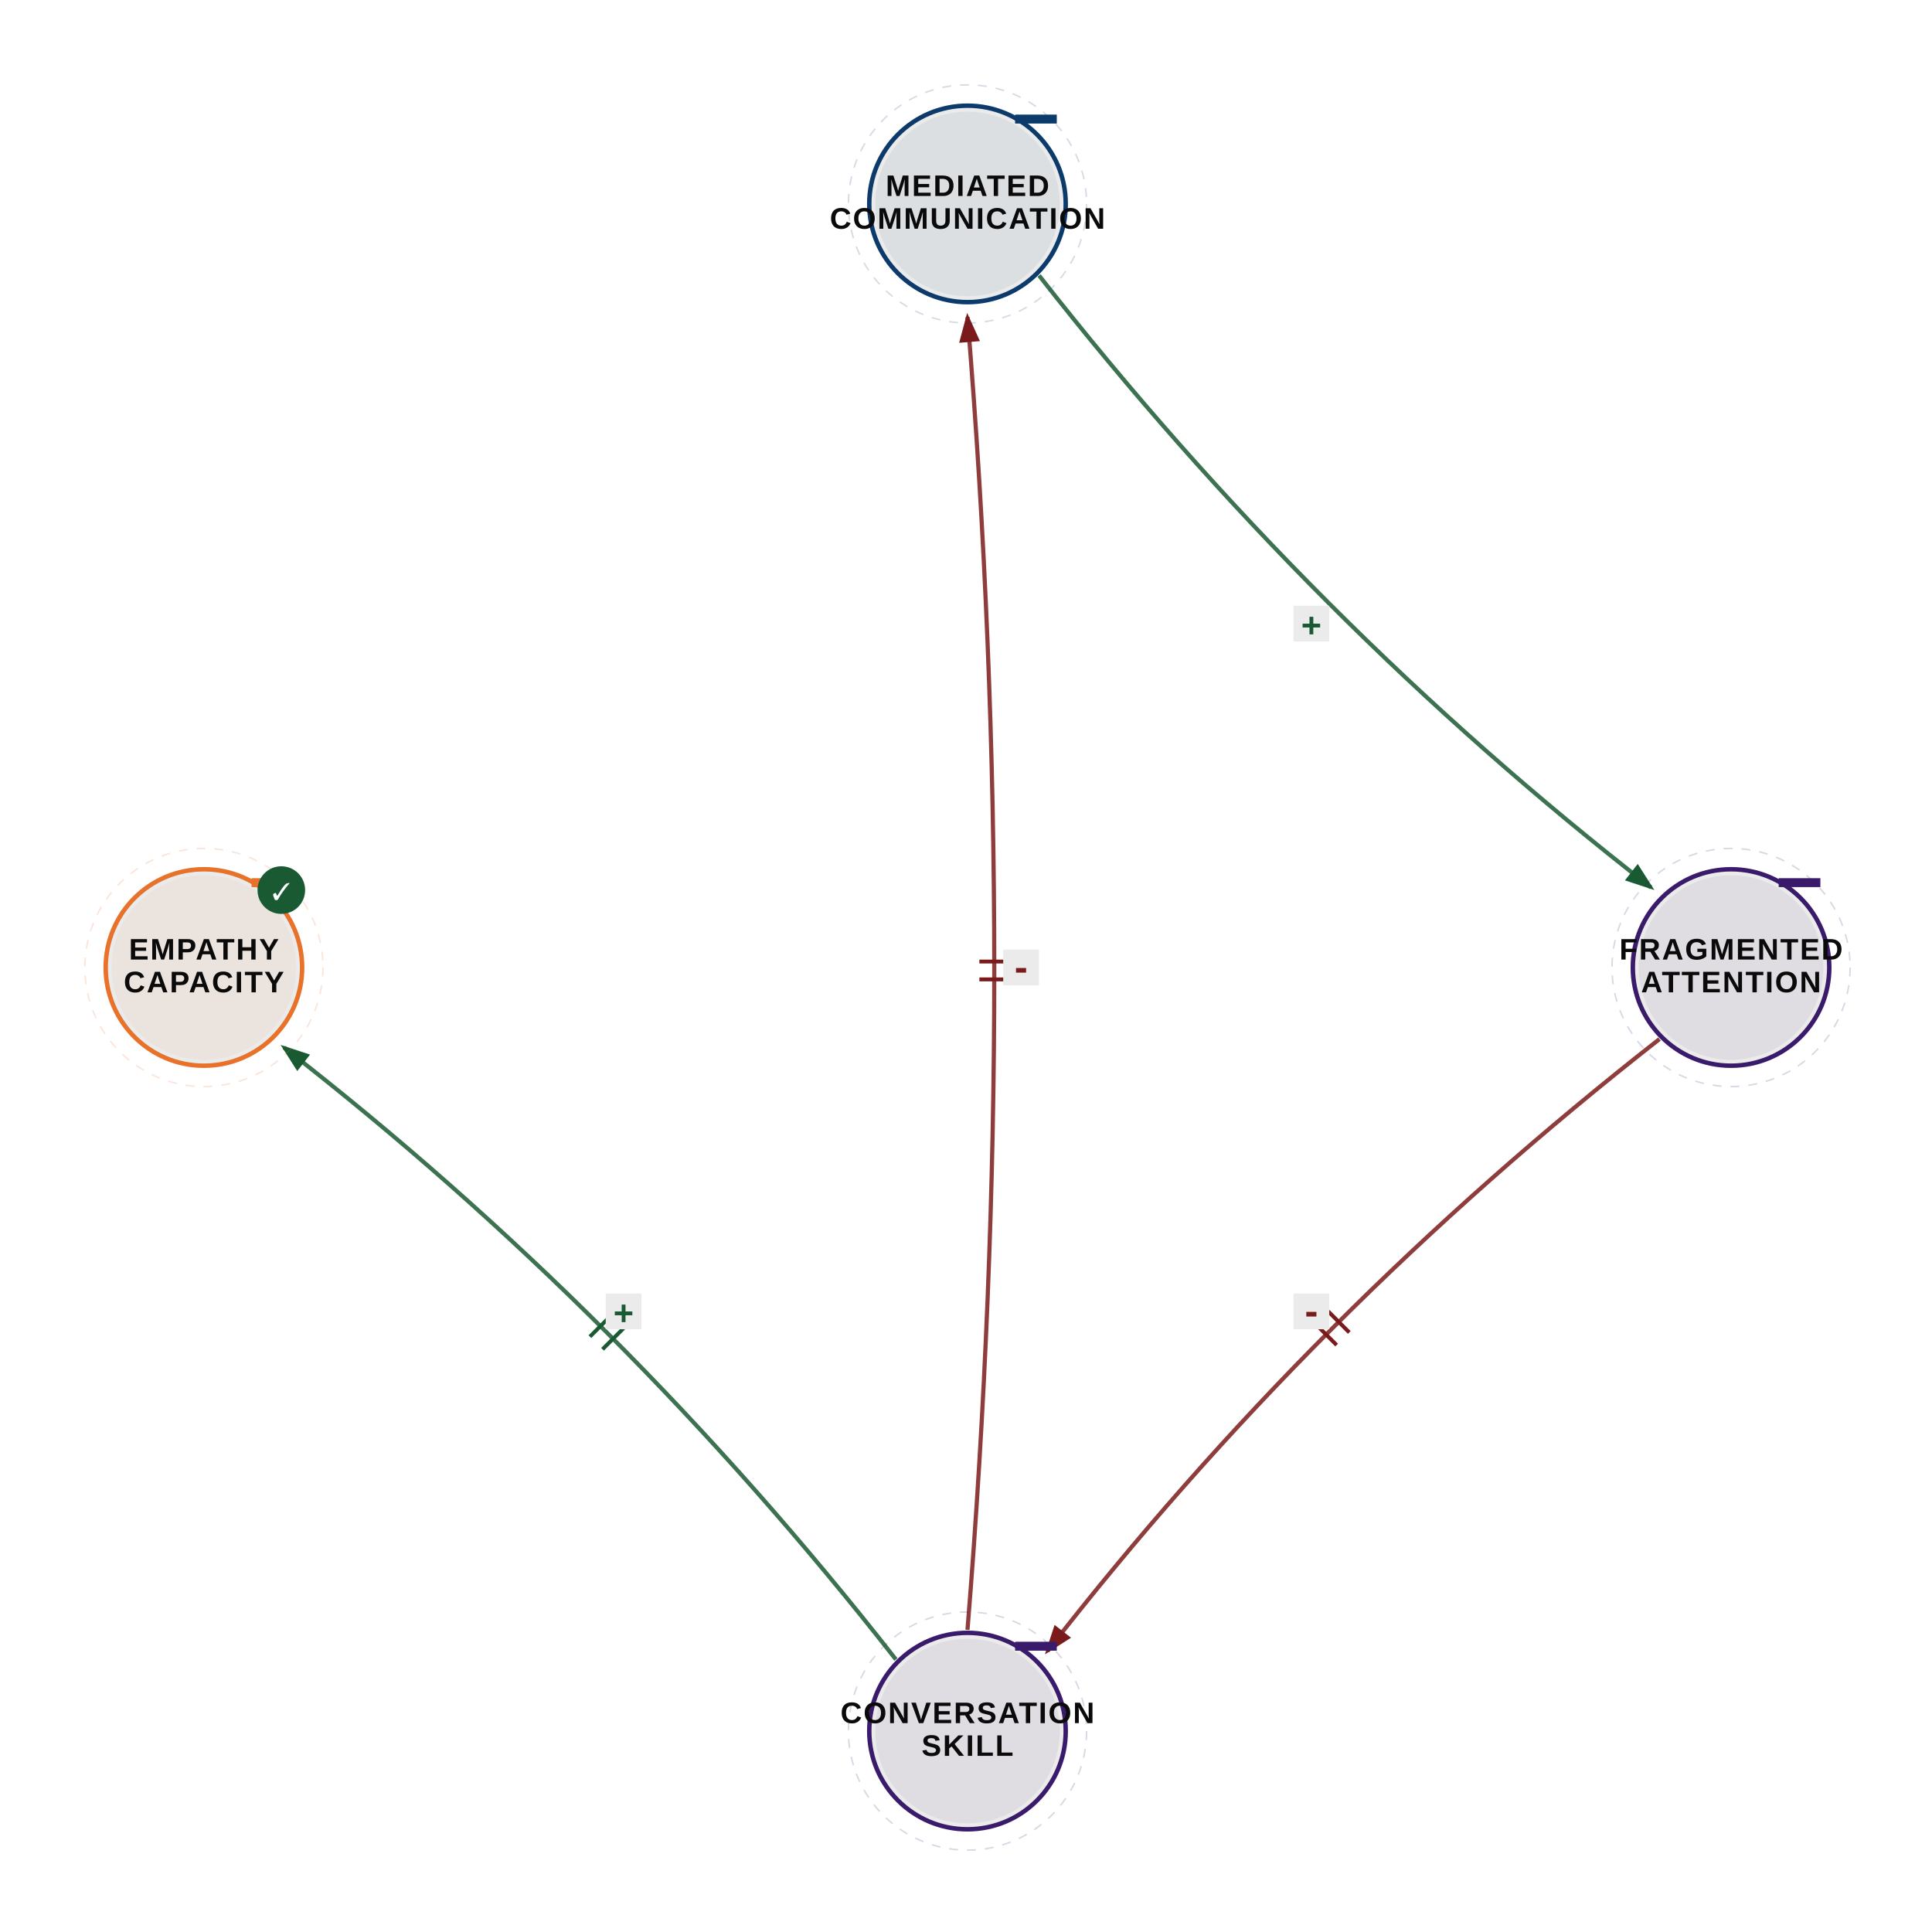
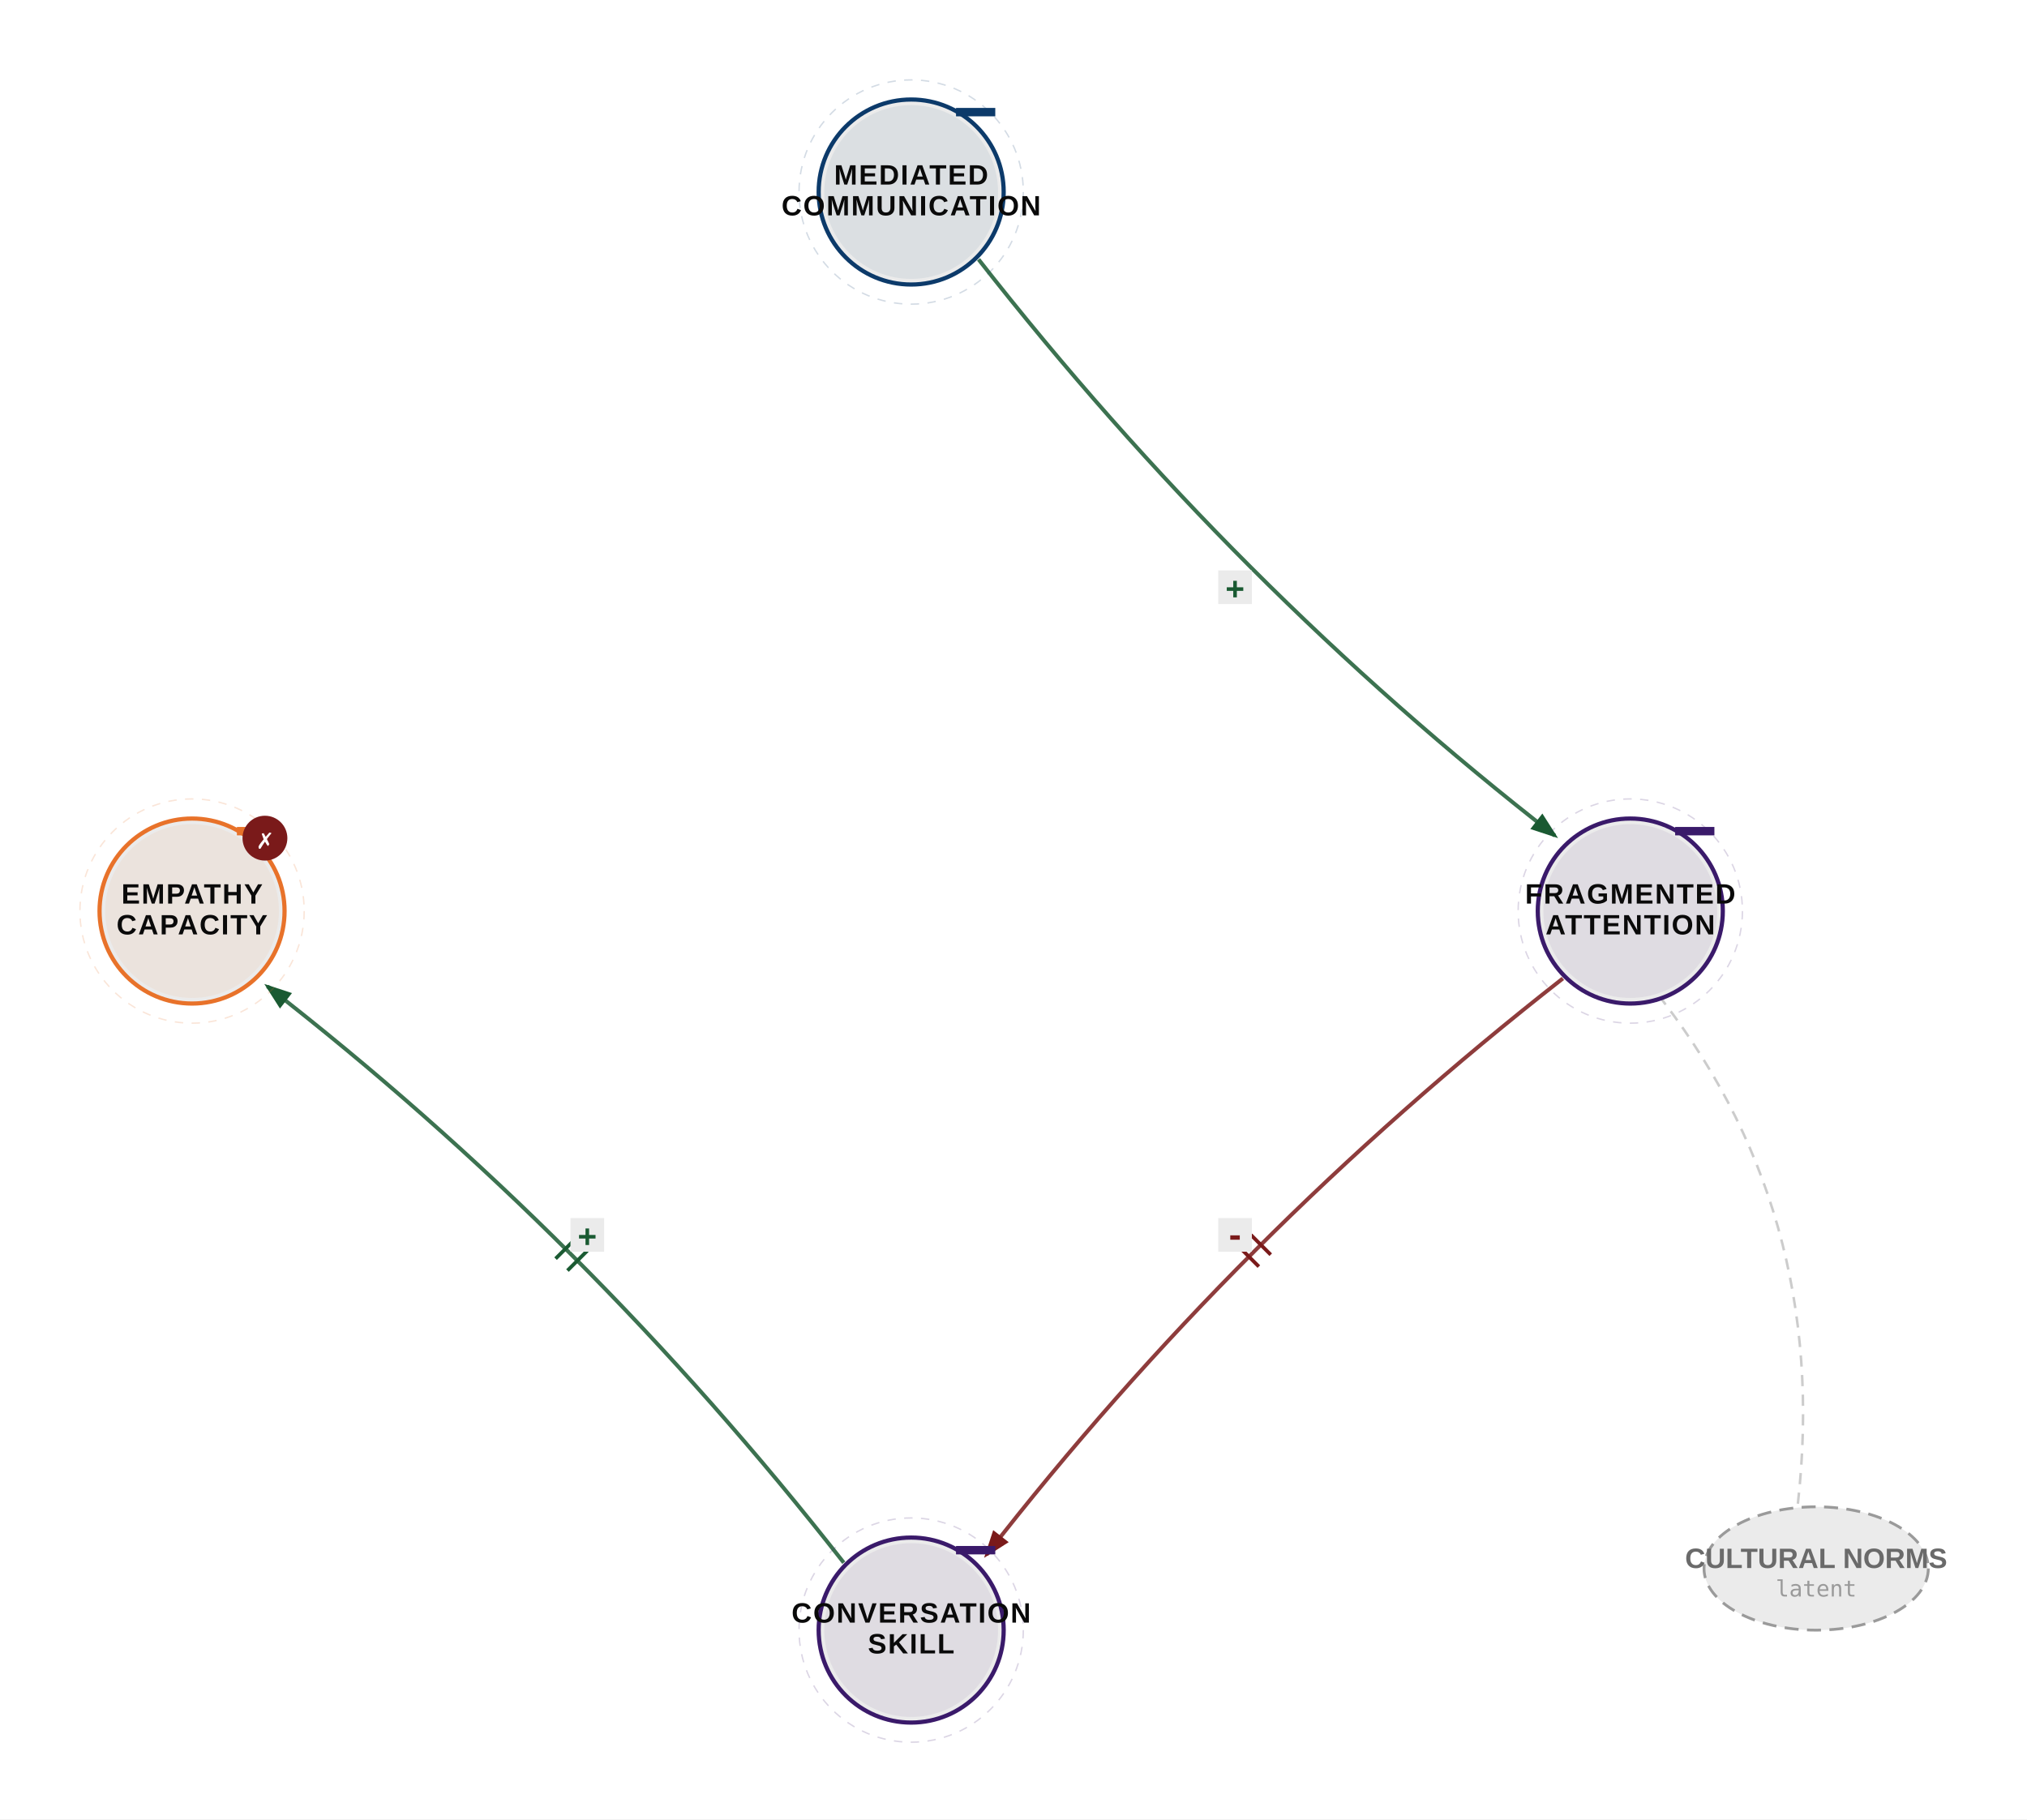
- <svg xmlns="http://www.w3.org/2000/svg" viewBox="315 138 649 649" width="649" height="649">
-   <rect x="315" y="138" width="649" height="649" fill="#fff" />
+ <svg xmlns="http://www.w3.org/2000/svg" viewBox="315 138 723 649" width="723" height="649">
+   <rect x="315" y="138" width="723" height="649" fill="#fff" />
  <defs>
    <marker id="ap" markerWidth="7" markerHeight="5" refX="6" refY="2.5" orient="auto">
      <polygon points="0 0,7 2.5,0 5" fill="#1a5a32" />
    </marker>
    <marker id="an" markerWidth="7" markerHeight="5" refX="6" refY="2.5" orient="auto">
      <polygon points="0 0,7 2.5,0 5" fill="#7a1a1a" />
    </marker>
    <marker id="ac" markerWidth="7" markerHeight="5" refX="6" refY="2.5" orient="auto">
      <polygon points="0 0,7 2.5,0 5" fill="#9a9a9a" />
    </marker>
  </defs>
  <g>
    <path d="M664.042,230.542 Q755.522,347.478 869.63,436.13" fill="none" stroke="#1a5a32" stroke-width="1.4" stroke-opacity="0.85" marker-end="url(#ap)" />
    <rect x="749.522" y="341.478" width="12" height="12" fill="#ebebeb" />
    <text x="755.522" y="348.478" text-anchor="middle" dominant-baseline="middle" fill="#1a5a32" font-family="monospace" font-size="11" font-weight="700">+</text>
  </g>
  <g>
    <path d="M872.458,487.042 Q755.522,578.522 666.87,692.63" fill="none" stroke="#7a1a1a" stroke-width="1.4" stroke-opacity="0.85" marker-end="url(#an)" />
    <g transform="translate(762.5931,584.1789) rotate(135)">
      <line x1="-3" y1="-5" x2="-3" y2="5" stroke="#7a1a1a" stroke-width="1.3" />
      <line x1="3" y1="-5" x2="3" y2="5" stroke="#7a1a1a" stroke-width="1.3" />
    </g>
    <rect x="749.522" y="572.522" width="12" height="12" fill="#ebebeb" />
    <text x="755.522" y="579.522" text-anchor="middle" dominant-baseline="middle" fill="#7a1a1a" font-family="monospace" font-size="11" font-weight="700">-</text>
  </g>
  <g>
-     <path d="M640,685.5 Q658,463 640,244.5" fill="none" stroke="#7a1a1a" stroke-width="1.4" stroke-opacity="0.85" marker-end="url(#an)" />
-     <g transform="translate(649,464) rotate(-90)">
-       <line x1="-3" y1="-5" x2="-3" y2="5" stroke="#7a1a1a" stroke-width="1.3" />
-       <line x1="3" y1="-5" x2="3" y2="5" stroke="#7a1a1a" stroke-width="1.3" />
-     </g>
-     <rect x="652" y="457" width="12" height="12" fill="#ebebeb" />
-     <text x="658" y="464" text-anchor="middle" dominant-baseline="middle" fill="#7a1a1a" font-family="monospace" font-size="11" font-weight="700">-</text>
-   </g>
-   <g>
    <path d="M615.958,695.458 Q524.478,578.522 410.37,489.87" fill="none" stroke="#1a5a32" stroke-width="1.4" stroke-opacity="0.85" marker-end="url(#ap)" />
    <g transform="translate(518.8211,585.5931) rotate(-135)">
      <line x1="-3" y1="-5" x2="-3" y2="5" stroke="#1a5a32" stroke-width="1.3" />
      <line x1="3" y1="-5" x2="3" y2="5" stroke="#1a5a32" stroke-width="1.3" />
    </g>
    <rect x="518.478" y="572.522" width="12" height="12" fill="#ebebeb" />
    <text x="524.478" y="579.522" text-anchor="middle" dominant-baseline="middle" fill="#1a5a32" font-family="monospace" font-size="11" font-weight="700">+</text>
+   </g>
+   <g>
+     <path d="M956.269,674.431 Q968.14,569.382 904.117,489.944" fill="none" stroke="#9a9a9a" stroke-width="0.9" stroke-opacity="0.5" marker-end="url(#ac)" stroke-dasharray="4 3" />
  </g>
  <g transform="translate(640,206.5)">
    <circle r="40" fill="none" stroke="#0c3a6a" stroke-width="0.5" stroke-opacity="0.18" stroke-dasharray="3 3" />
    <circle r="33" fill="#ebebeb" stroke="#0c3a6a" stroke-width="1.5" />
    <circle r="31" fill="#0c3a6a" fill-opacity="0.07" />
    <rect x="16" y="-30" width="14" height="3" fill="#0c3a6a" />
    <text x="0" y="-5.5" text-anchor="middle" dominant-baseline="middle" fill="#0a0a0a" font-family="'Barlow Condensed','Arial Narrow','Helvetica Neue',Arial,sans-serif" font-size="10" font-weight="700" letter-spacing="0.05em">MEDIATED</text>
    <text x="0" y="5.5" text-anchor="middle" dominant-baseline="middle" fill="#0a0a0a" font-family="'Barlow Condensed','Arial Narrow','Helvetica Neue',Arial,sans-serif" font-size="10" font-weight="700" letter-spacing="0.05em">COMMUNICATION</text>
  </g>
  <g transform="translate(896.5,463)">
    <circle r="40" fill="none" stroke="#3a1a6a" stroke-width="0.5" stroke-opacity="0.18" stroke-dasharray="3 3" />
    <circle r="33" fill="#ebebeb" stroke="#3a1a6a" stroke-width="1.5" />
    <circle r="31" fill="#3a1a6a" fill-opacity="0.07" />
    <rect x="16" y="-30" width="14" height="3" fill="#3a1a6a" />
    <text x="0" y="-5.5" text-anchor="middle" dominant-baseline="middle" fill="#0a0a0a" font-family="'Barlow Condensed','Arial Narrow','Helvetica Neue',Arial,sans-serif" font-size="10" font-weight="700" letter-spacing="0.05em">FRAGMENTED</text>
    <text x="0" y="5.5" text-anchor="middle" dominant-baseline="middle" fill="#0a0a0a" font-family="'Barlow Condensed','Arial Narrow','Helvetica Neue',Arial,sans-serif" font-size="10" font-weight="700" letter-spacing="0.05em">ATTENTION</text>
  </g>
  <g transform="translate(640,719.5)">
    <circle r="40" fill="none" stroke="#3a1a6a" stroke-width="0.5" stroke-opacity="0.18" stroke-dasharray="3 3" />
    <circle r="33" fill="#ebebeb" stroke="#3a1a6a" stroke-width="1.5" />
    <circle r="31" fill="#3a1a6a" fill-opacity="0.07" />
    <rect x="16" y="-30" width="14" height="3" fill="#3a1a6a" />
    <text x="0" y="-5.5" text-anchor="middle" dominant-baseline="middle" fill="#0a0a0a" font-family="'Barlow Condensed','Arial Narrow','Helvetica Neue',Arial,sans-serif" font-size="10" font-weight="700" letter-spacing="0.05em">CONVERSATION</text>
    <text x="0" y="5.5" text-anchor="middle" dominant-baseline="middle" fill="#0a0a0a" font-family="'Barlow Condensed','Arial Narrow','Helvetica Neue',Arial,sans-serif" font-size="10" font-weight="700" letter-spacing="0.05em">SKILL</text>
  </g>
  <g transform="translate(383.5,463)">
    <circle r="40" fill="none" stroke="#e8722a" stroke-width="0.5" stroke-opacity="0.18" stroke-dasharray="3 3" />
    <circle r="33" fill="#ebebeb" stroke="#e8722a" stroke-width="1.5" />
    <circle r="31" fill="#e8722a" fill-opacity="0.07" />
    <rect x="16" y="-30" width="14" height="3" fill="#e8722a" />
    <text x="0" y="-5.5" text-anchor="middle" dominant-baseline="middle" fill="#0a0a0a" font-family="'Barlow Condensed','Arial Narrow','Helvetica Neue',Arial,sans-serif" font-size="10" font-weight="700" letter-spacing="0.05em">EMPATHY</text>
    <text x="0" y="5.5" text-anchor="middle" dominant-baseline="middle" fill="#0a0a0a" font-family="'Barlow Condensed','Arial Narrow','Helvetica Neue',Arial,sans-serif" font-size="10" font-weight="700" letter-spacing="0.05em">CAPACITY</text>
-     <circle cx="26" cy="-26" r="8" fill="#1a5a32" />
-     <text x="26" y="-25" text-anchor="middle" dominant-baseline="middle" fill="#fff" font-size="8" font-weight="700">✓</text>
+     <circle cx="26" cy="-26" r="8" fill="#7a1a1a" />
+     <text x="26" y="-25" text-anchor="middle" dominant-baseline="middle" fill="#fff" font-size="8" font-weight="700">✗</text>
+   </g>
+   <g transform="translate(962.7978,697.5263)">
+     <ellipse rx="40" ry="22" fill="#ebebeb" stroke="#9a9a9a" stroke-width="1" stroke-dasharray="5 3" opacity="1" />
+     <text x="0" y="-3" text-anchor="middle" dominant-baseline="middle" fill="#6a6a6a" font-family="'Barlow Condensed','Arial Narrow','Helvetica Neue',Arial,sans-serif" font-size="10" font-weight="600" opacity="1">CULTURAL NORMS</text>
+     <text x="0" y="10" text-anchor="middle" fill="#9a9a9a" font-family="monospace" font-size="8" opacity="1">latent</text>
  </g>
</svg>
